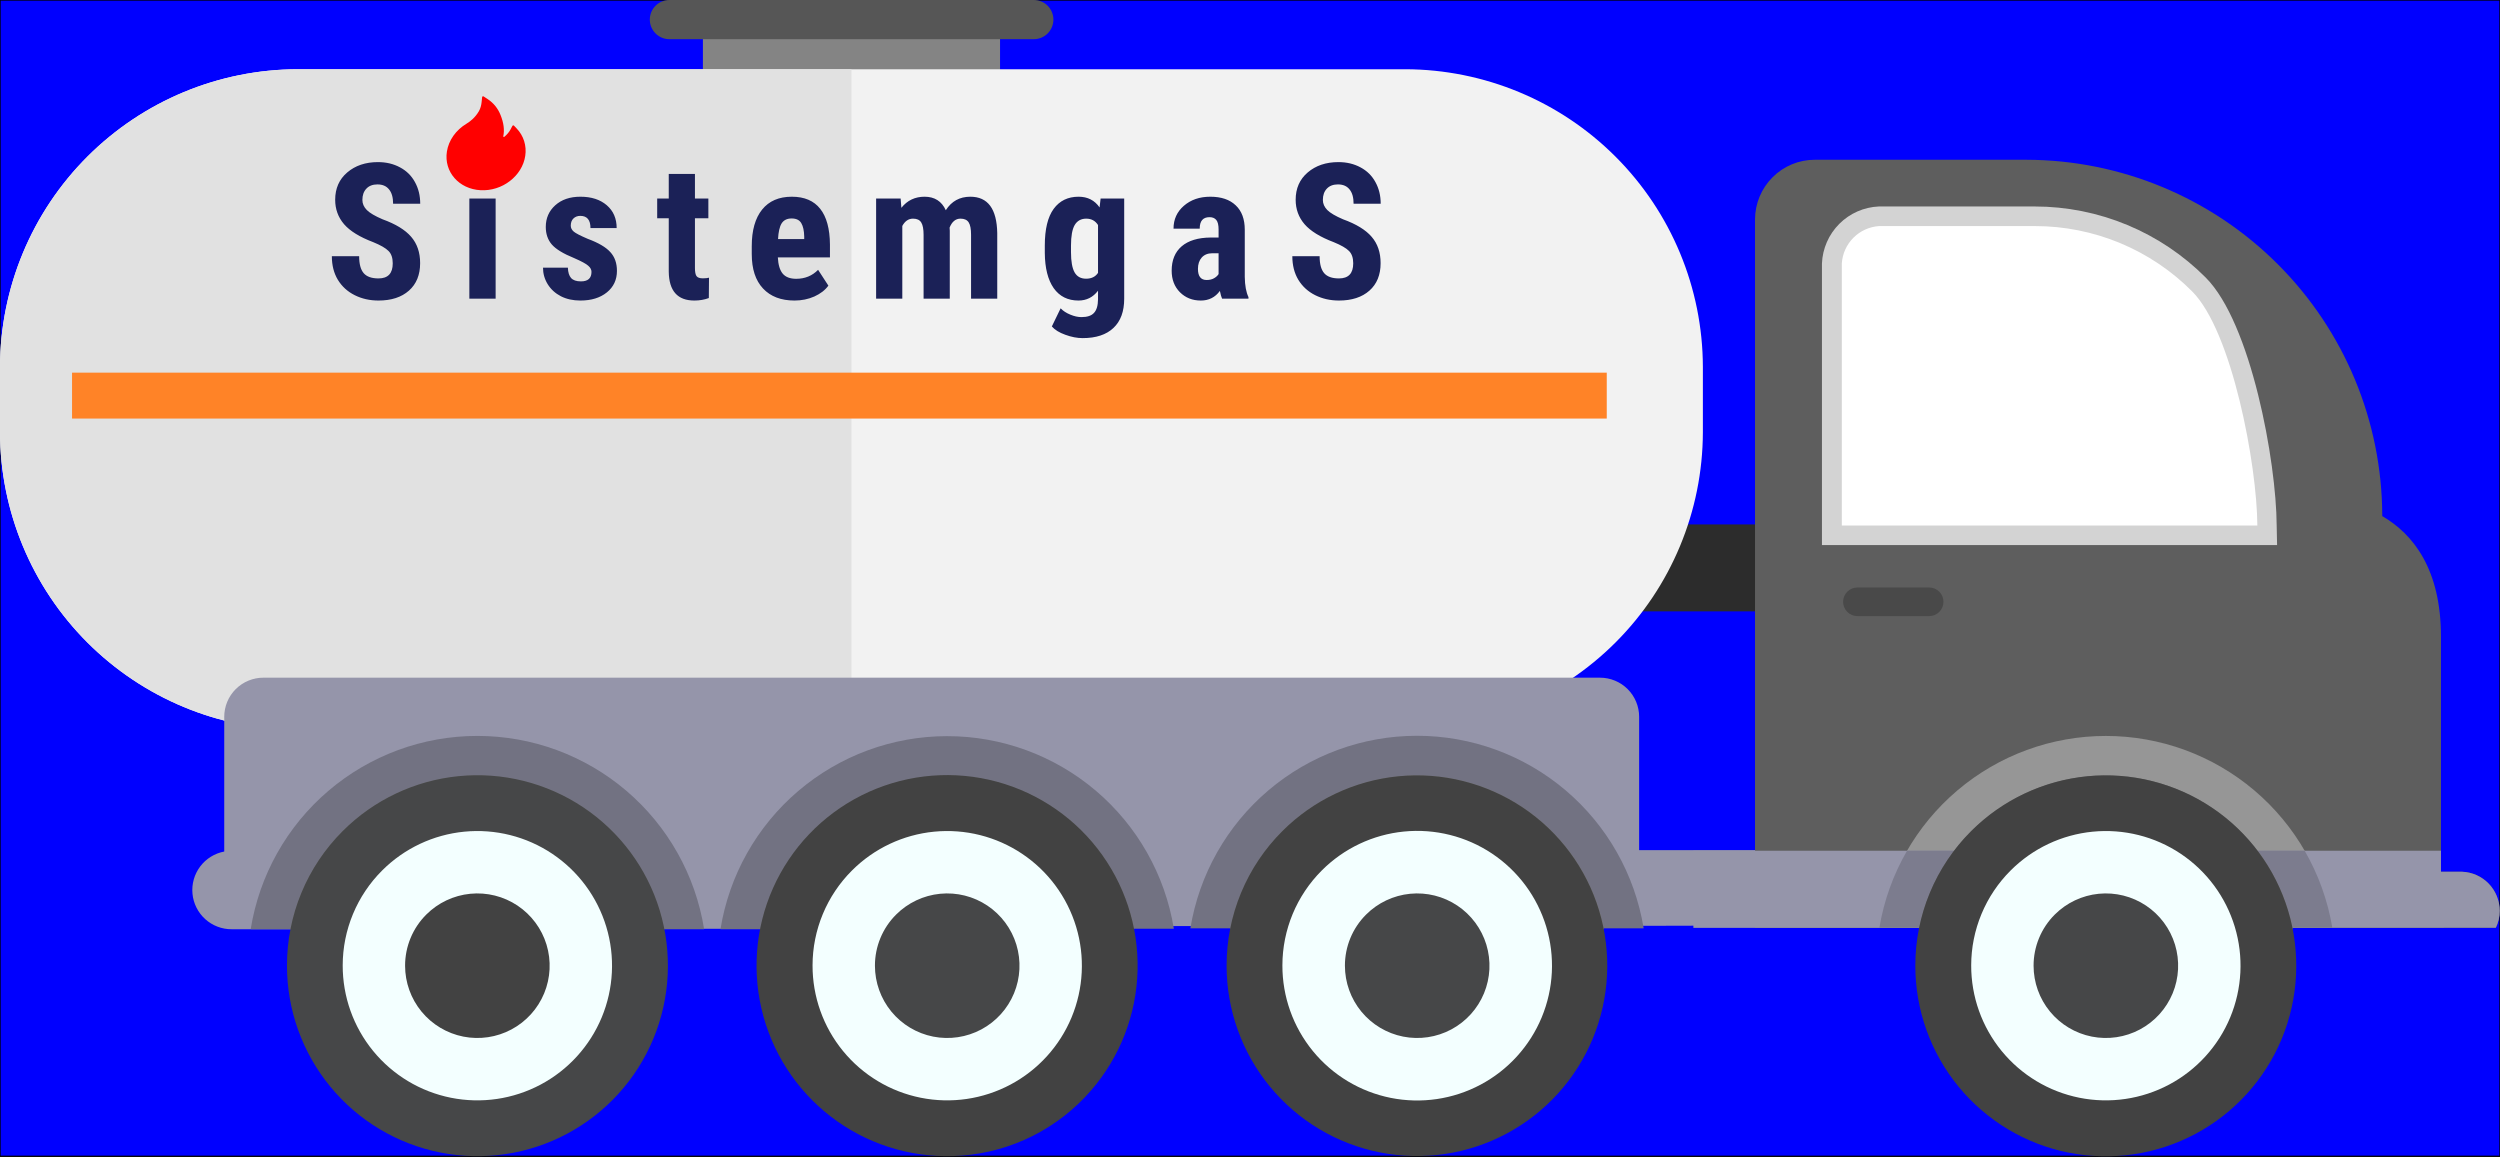
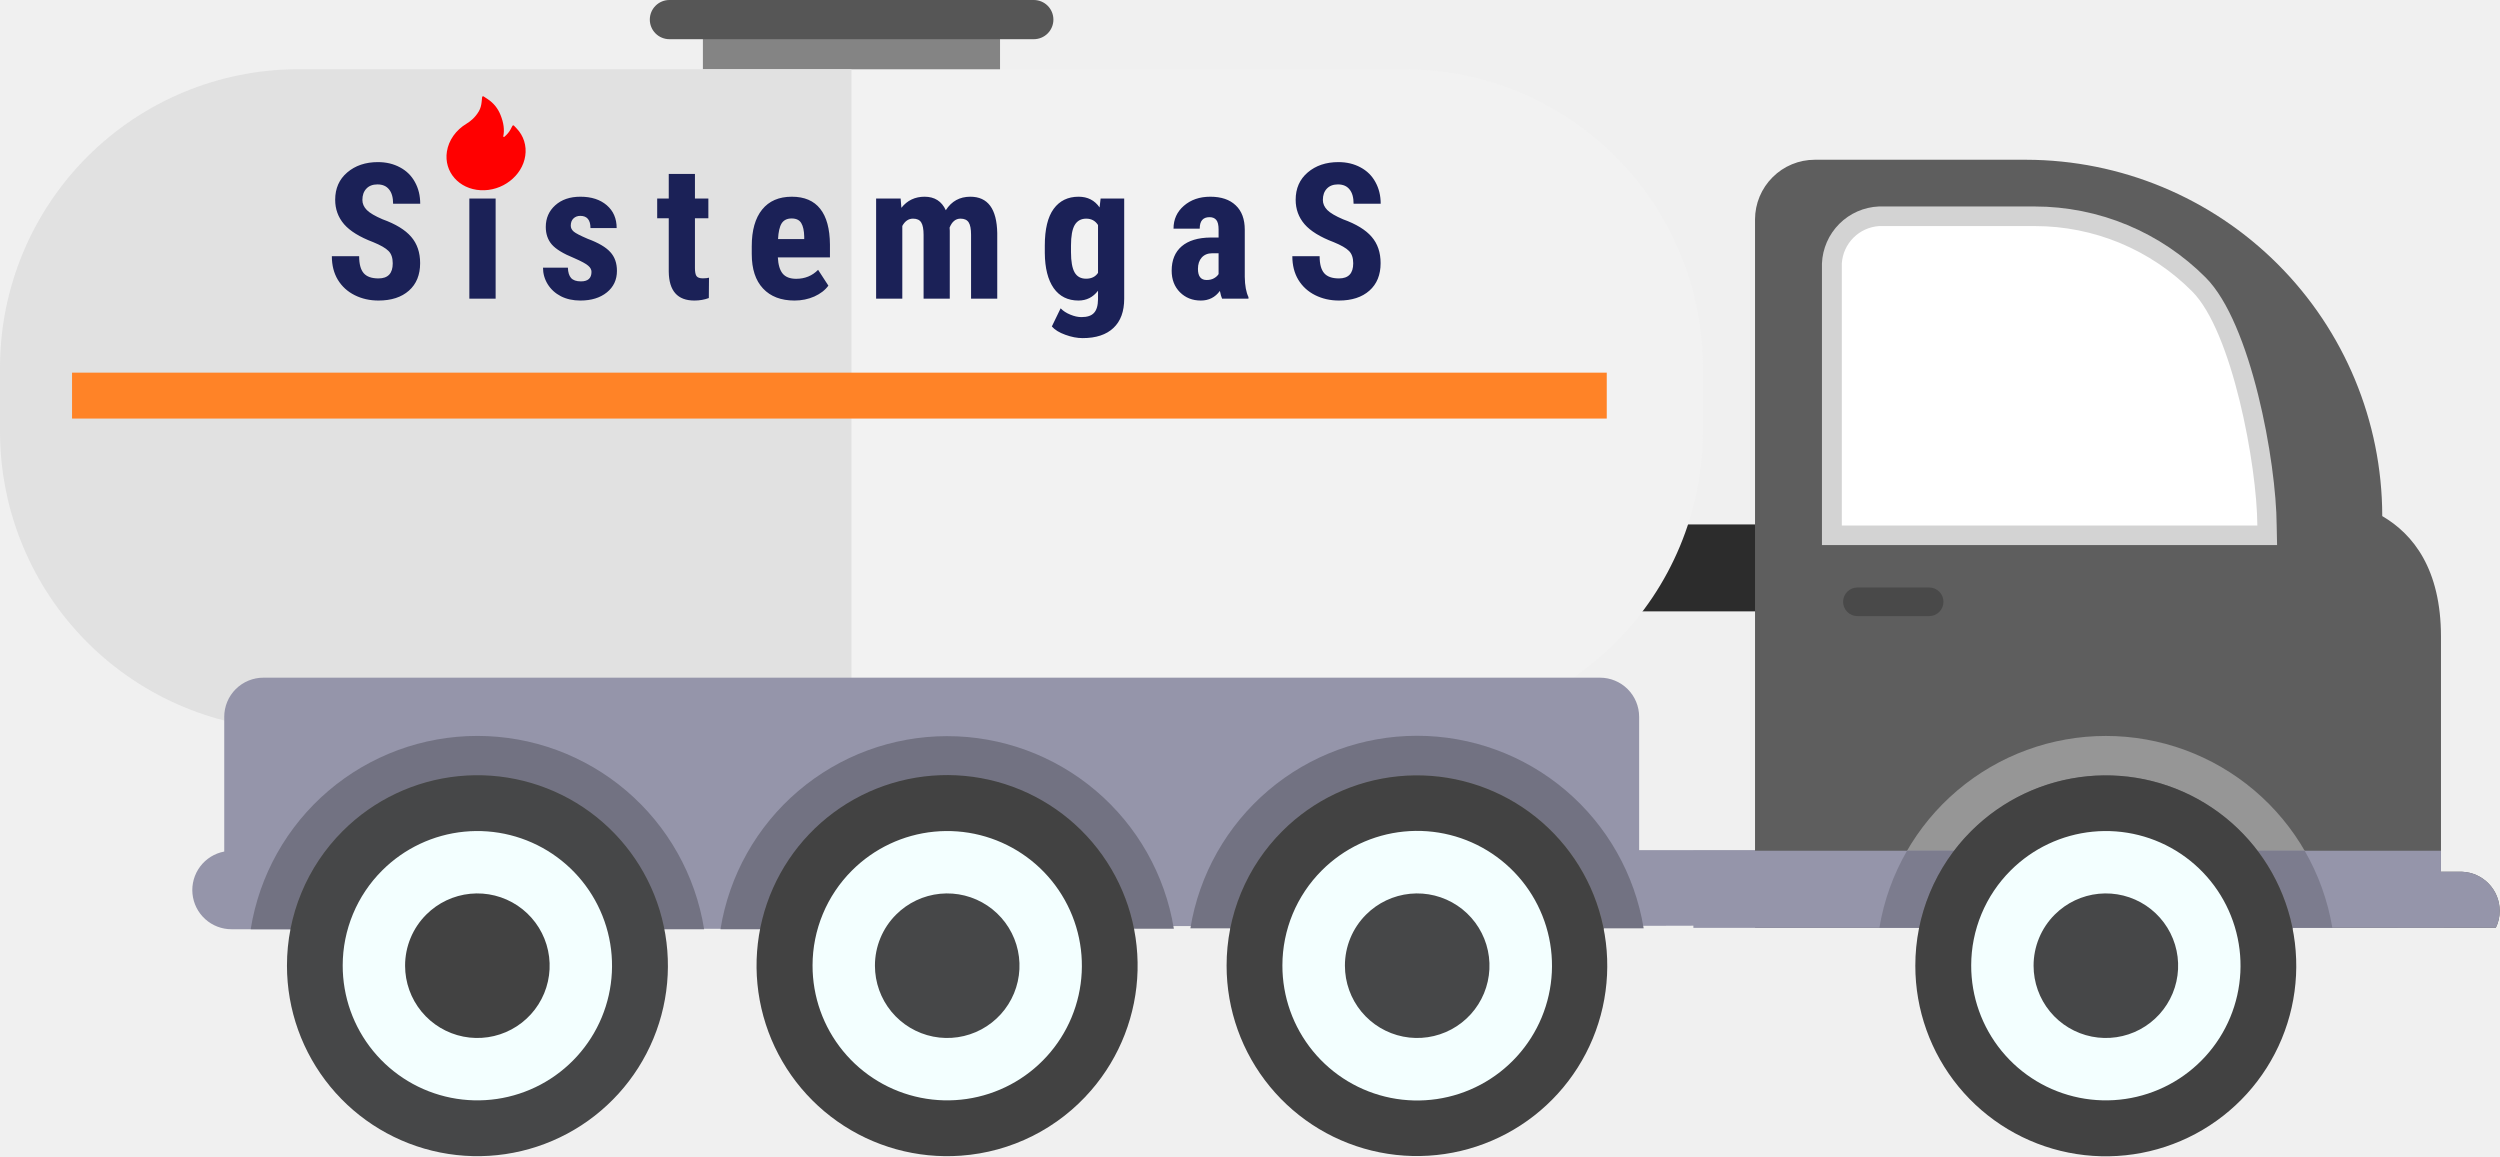
<svg xmlns="http://www.w3.org/2000/svg" width="5857" height="2709" viewBox="0 0 5857 2709" fill="none">
-   <rect width="5857" height="2709" style="fill:rgb(0,0,255);stroke-width:3;stroke:rgb(0,0,0)" />
  <path d="M4203.17 1228.64H3838.9V1432.3H4203.17V1228.64Z" fill="#2C2C2C" />
  <path d="M2342.9 45.912H1646.76V269.748H2342.9V45.912Z" fill="#848484" />
  <path d="M697.087 162.198H3292.42C3477.14 162.701 3654.16 236.306 3784.78 366.926C3915.4 497.546 3989 674.561 3989.5 859.285V1012.9C3989 1197.63 3915.4 1374.64 3784.78 1505.26C3654.16 1635.88 3477.14 1709.49 3292.42 1709.99H697.087C512.363 1709.49 335.348 1635.88 204.728 1505.26C74.108 1374.64 0.503 1197.63 0 1012.9V859.285C0.503 674.561 74.108 497.546 204.728 366.926C335.348 236.306 512.363 162.701 697.087 162.198V162.198Z" fill="#F2F2F2" />
  <path d="M697.087 162.198H1994.83V1709.99H697.087C512.362 1709.49 335.348 1635.88 204.728 1505.26C74.108 1374.64 0.503 1197.63 0 1012.9V859.285C0.503 674.561 74.108 497.546 204.728 366.926C335.348 236.306 512.362 162.701 697.087 162.198V162.198Z" fill="#E1E1E1" />
  <path fill-rule="evenodd" clip-rule="evenodd" d="M617.337 2177.04H542.672C519.771 2177.12 497.667 2168.64 480.698 2153.26C463.728 2137.88 453.119 2116.72 450.95 2093.92C448.782 2071.12 455.211 2048.33 468.977 2030.03C482.743 2011.73 502.851 1999.23 525.356 1994.99V1987.05V1679.33C525.356 1667.28 527.733 1655.35 532.349 1644.22C536.965 1633.08 543.731 1622.97 552.26 1614.46C560.789 1605.94 570.912 1599.2 582.052 1594.6C593.191 1590 605.128 1587.65 617.179 1587.67H3748.35C3760.4 1587.65 3772.34 1590 3783.48 1594.6C3794.62 1599.2 3804.74 1605.94 3813.27 1614.46C3821.8 1622.97 3828.56 1633.08 3833.18 1644.22C3837.8 1655.35 3840.17 1667.28 3840.17 1679.33V1991.65H4021.91H4205.55H4227.16L4224.3 1998.01C4223.35 2000.07 4222.39 2002.14 4221.6 2004.36C4220.65 2006.43 4219.69 2008.65 4218.9 2010.72L4213.66 2023.74V2028.83L4211.27 2035.18L4208.89 2041.69L4206.51 2048.37L4204.12 2055.36L4201.9 2062.35C4201.9 2064.57 4200.47 2066.79 4199.84 2069.02L4197.77 2075.69V2076.8L4196.18 2082.52V2083.63L4194.43 2089.83V2090.62L4192.85 2096.98V2098.09L4191.42 2104.13L4190.14 2110.01V2111.28L4188.71 2118.27L4187.44 2124.62V2126.05L4186.33 2131.77V2133.68L4185.22 2139.39V2140.82L4184.11 2147.02V2147.81L4183.15 2153.85V2155.12L4182.2 2161.79V2166.4V2168.15L3820.63 2169.1H3402.98L2467.76 2169.9V2171.17C1799.11 2177.52 1190.04 2177.04 617.337 2177.04Z" fill="#9595AA" />
  <path fill-rule="evenodd" clip-rule="evenodd" d="M3850.66 2174.82H3814.12H3402.98H2788.82C2809.45 2048.95 2874.12 1934.5 2971.3 1851.89C3068.48 1769.28 3191.85 1723.87 3319.4 1723.78C3446.95 1723.68 3570.39 1768.9 3667.69 1851.37C3765 1933.84 3829.84 2048.19 3850.66 2174.03V2174.82Z" fill="#727282" />
  <path fill-rule="evenodd" clip-rule="evenodd" d="M2750.06 2175.77H2467.76V2177.04H1687.91C1708.24 2050.95 1772.76 1936.21 1869.93 1853.32C1967.1 1770.44 2090.59 1724.82 2218.31 1724.63C2346.03 1724.44 2469.65 1769.69 2567.07 1852.28C2664.49 1934.87 2729.35 2049.43 2750.06 2175.46V2175.77Z" fill="#727282" />
  <path fill-rule="evenodd" clip-rule="evenodd" d="M617.338 2177.05H587.313C607.52 2050.72 672.091 1935.72 769.438 1852.71C866.785 1769.7 990.532 1724.1 1118.47 1724.1C1246.4 1724.1 1370.15 1769.7 1467.5 1852.71C1564.85 1935.72 1629.42 2050.72 1649.62 2177.05H617.338Z" fill="#727282" />
  <path fill-rule="evenodd" clip-rule="evenodd" d="M5847.24 2173.55C5853.25 2161.24 5856.35 2147.7 5856.29 2134C5856.31 2110.28 5847.13 2087.48 5830.69 2070.38C5814.25 2053.29 5791.82 2043.24 5768.12 2042.33H5718.72V1492.03C5718.72 1333.17 5653.74 1251.52 5581.14 1209.1V1207.83C5580.6 986.926 5492.6 775.226 5336.4 619.024C5180.2 462.821 4968.5 374.826 4747.59 374.28H4251.63C4233.27 374.265 4215.09 377.878 4198.13 384.912C4181.17 391.946 4165.77 402.261 4152.81 415.267C4139.81 428.203 4129.49 443.574 4122.43 460.501C4115.37 477.428 4111.71 495.58 4111.67 513.92V2173.71L5847.24 2173.55Z" fill="#5E5E5E" />
  <path fill-rule="evenodd" clip-rule="evenodd" d="M4403.02 2173.71H5464.22C5443.3 2048.1 5378.49 1933.98 5281.33 1851.66C5184.17 1769.35 5060.96 1724.17 4933.62 1724.17C4806.28 1724.17 4683.06 1769.35 4585.9 1851.66C4488.74 1933.98 4423.94 2048.1 4403.02 2173.71Z" fill="#969696" />
  <path fill-rule="evenodd" clip-rule="evenodd" d="M5334.75 1276.93H4268.47V617.02C4269.95 582.145 4284.46 549.097 4309.15 524.415C4333.83 499.733 4366.88 485.215 4401.75 483.734H4767.13C4841.53 483.78 4915.19 498.509 4983.89 527.079C5052.59 555.648 5114.97 597.495 5167.47 650.222C5273.9 756.5 5333 1081.85 5333.79 1230.86L5334.75 1276.93Z" fill="#D3D3D3" />
  <path fill-rule="evenodd" clip-rule="evenodd" d="M5847.24 2173.55C5853.25 2161.23 5856.35 2147.7 5856.29 2133.99C5856.31 2110.28 5847.13 2087.48 5830.69 2070.38C5814.25 2053.29 5791.82 2043.24 5768.12 2042.33H5718.72V1993.08H3967.26V2173.87L5847.24 2173.55Z" fill="#9595AA" />
  <path fill-rule="evenodd" clip-rule="evenodd" d="M5399.24 1992.93H4467.99C4435.59 2048.77 4413.57 2110.02 4403.02 2173.71H5464.22C5453.59 2110.04 5431.58 2048.8 5399.24 1992.93V1992.93Z" fill="#7C7C8E" />
  <path fill-rule="evenodd" clip-rule="evenodd" d="M5288.52 1231.18C5287.72 1089 5229.42 776.359 5135.69 682.631C5087.45 634.171 5030.12 595.712 4966.98 569.459C4903.84 543.207 4836.15 529.677 4767.77 529.646H4402.39C4379.7 531.139 4358.34 540.823 4342.26 556.897C4326.19 572.971 4316.5 594.338 4315.01 617.021V1231.18H5288.52Z" fill="white" />
  <path fill-rule="evenodd" clip-rule="evenodd" d="M1556.37 2177.36H680.406C700.232 2075.76 754.766 1984.21 834.668 1918.39C914.57 1852.58 1014.87 1816.59 1118.39 1816.59C1221.91 1816.59 1322.21 1852.58 1402.11 1918.39C1482.01 1984.21 1536.54 2075.76 1556.37 2177.36V2177.36Z" fill="#757575" />
  <path d="M802.888 1947.02C875.866 1873.98 971.91 1828.52 1074.65 1818.36C1177.4 1808.2 1280.48 1833.99 1366.35 1891.32C1452.21 1948.65 1515.54 2033.99 1545.54 2132.78C1575.54 2231.57 1570.35 2337.7 1530.87 2433.1C1491.38 2528.49 1420.04 2607.25 1329 2655.94C1237.96 2704.63 1132.85 2720.25 1031.59 2700.13C930.32 2680.01 839.165 2625.4 773.651 2545.6C708.138 2465.8 672.321 2365.76 672.304 2262.51C672.216 2203.92 683.707 2145.88 706.117 2091.74C728.527 2037.59 761.414 1988.41 802.888 1947.02Z" fill="#464748" />
  <path d="M895.346 2039.31C946.992 1987.69 1014.94 1955.58 1087.62 1948.46C1160.29 1941.34 1233.18 1959.65 1293.87 2000.26C1354.55 2040.87 1399.27 2101.28 1420.4 2171.18C1441.52 2241.08 1437.75 2316.14 1409.72 2383.57C1381.69 2450.99 1331.14 2506.61 1266.68 2540.93C1202.23 2575.25 1127.87 2586.16 1056.28 2571.78C984.686 2557.41 920.296 2518.64 874.089 2462.1C827.882 2405.56 802.718 2334.74 802.889 2261.72C802.933 2220.39 811.122 2179.48 826.986 2141.32C842.851 2103.16 866.08 2068.49 895.346 2039.31Z" fill="#F3FFFF" />
  <path d="M998.607 2142.73C1026.3 2115.02 1062.75 2097.77 1101.74 2093.92C1140.73 2090.06 1179.84 2099.85 1212.43 2121.6C1245.01 2143.36 1269.04 2175.74 1280.43 2213.23C1291.81 2250.71 1289.85 2290.99 1274.87 2327.19C1259.89 2363.39 1232.82 2393.28 1198.27 2411.76C1163.73 2430.24 1123.84 2436.18 1085.42 2428.55C1046.99 2420.92 1012.39 2400.2 987.525 2369.93C962.659 2339.65 949.058 2301.69 949.042 2262.51C949.006 2240.27 953.367 2218.23 961.873 2197.68C970.379 2177.12 982.863 2158.45 998.607 2142.73V2142.73Z" fill="#424242" />
  <path fill-rule="evenodd" clip-rule="evenodd" d="M5371.6 2177.36H4495.64C4515.46 2075.76 4570 1984.21 4649.9 1918.39C4729.8 1852.58 4830.1 1816.59 4933.62 1816.59C5037.14 1816.59 5137.44 1852.58 5217.34 1918.39C5297.24 1984.21 5351.78 2075.76 5371.6 2177.36V2177.36Z" fill="#757575" />
  <path d="M4618.12 1947.01C4691.17 1874.06 4787.25 1828.69 4890 1818.63C4992.75 1808.58 5095.8 1834.46 5181.61 1891.87C5267.41 1949.28 5330.66 2034.66 5360.57 2133.47C5390.48 2232.29 5385.2 2338.41 5345.64 2433.77C5306.07 2529.13 5234.67 2607.81 5143.59 2656.43C5052.51 2705.04 4947.4 2720.57 4846.16 2700.37C4744.91 2680.18 4653.8 2625.5 4588.35 2545.66C4522.9 2465.82 4487.16 2365.75 4487.22 2262.51C4487.17 2203.89 4498.71 2145.84 4521.18 2091.7C4543.64 2037.55 4576.59 1988.38 4618.12 1947.01Z" fill="#424242" />
  <path d="M4710.58 2039.31C4762.22 1987.69 4830.18 1955.58 4902.85 1948.46C4975.52 1941.34 5048.42 1959.65 5109.1 2000.26C5169.78 2040.87 5214.5 2101.28 5235.63 2171.18C5256.75 2241.08 5252.98 2316.14 5224.95 2383.57C5196.92 2450.99 5146.37 2506.61 5081.92 2540.93C5017.46 2575.25 4943.1 2586.16 4871.51 2571.78C4799.92 2557.41 4735.53 2518.64 4689.32 2462.1C4643.11 2405.56 4617.95 2334.74 4618.12 2261.72C4618.16 2220.39 4626.35 2179.48 4642.22 2141.32C4658.08 2103.16 4681.31 2068.49 4710.58 2039.31Z" fill="#F3FFFF" />
  <path d="M4813.84 2142.73C4841.53 2115.02 4877.98 2097.77 4916.97 2093.92C4955.96 2090.06 4995.07 2099.85 5027.66 2121.6C5060.24 2143.36 5084.27 2175.74 5095.66 2213.23C5107.04 2250.71 5105.08 2290.99 5090.1 2327.19C5075.12 2363.39 5048.05 2393.28 5013.5 2411.76C4978.96 2430.24 4939.07 2436.18 4900.65 2428.55C4862.22 2420.92 4827.62 2400.2 4802.76 2369.93C4777.89 2339.65 4764.29 2301.69 4764.27 2262.51C4764.24 2240.27 4768.6 2218.23 4777.1 2197.68C4785.61 2177.12 4798.09 2158.45 4813.84 2142.73V2142.73Z" fill="#464748" />
  <path fill-rule="evenodd" clip-rule="evenodd" d="M4351.39 1376.38H4519.78C4528.65 1376.42 4537.13 1379.97 4543.38 1386.26C4549.64 1392.54 4553.14 1401.04 4553.14 1409.9V1409.9C4553.14 1418.76 4549.64 1427.27 4543.38 1433.55C4537.13 1439.83 4528.65 1443.38 4519.78 1443.42H4351.39C4342.53 1443.38 4334.04 1439.83 4327.79 1433.55C4321.54 1427.27 4318.03 1418.76 4318.03 1409.9V1409.9C4318.03 1401.04 4321.54 1392.54 4327.79 1386.26C4334.04 1379.97 4342.53 1376.42 4351.39 1376.38V1376.38Z" fill="#494949" />
  <path d="M1568.29 0C1556.11 0 1544.43 4.837 1535.82 13.447C1527.21 22.057 1522.37 33.735 1522.37 45.911C1522.37 58.088 1527.21 69.766 1535.82 78.376C1544.43 86.986 1556.11 91.823 1568.29 91.823H2422.01C2434.19 91.823 2445.86 86.986 2454.47 78.376C2463.08 69.766 2467.92 58.088 2467.92 45.911C2467.92 33.735 2463.08 22.057 2454.47 13.447C2445.86 4.837 2434.19 0 2422.01 0H1568.29Z" fill="#565656" />
  <path fill-rule="evenodd" clip-rule="evenodd" d="M2657.13 2177.36H1781.16C1800.99 2075.76 1855.52 1984.21 1935.42 1918.39C2015.33 1852.58 2115.62 1816.59 2219.14 1816.59C2322.66 1816.59 2422.96 1852.58 2502.86 1918.39C2582.77 1984.21 2637.3 2075.76 2657.13 2177.36V2177.36Z" fill="#757575" />
  <path d="M2251.39 2707.49C2148.38 2715.02 2045.95 2686.6 1961.55 2627.07C1877.14 2567.54 1815.99 2480.59 1788.52 2381.02C1761.04 2281.46 1768.94 2175.45 1810.87 2081.06C1852.8 1986.67 1926.16 1909.74 2018.45 1863.37C2110.74 1817.01 2216.26 1804.08 2317.01 1826.8C2417.77 1849.52 2507.53 1906.47 2571 1987.95C2634.47 2069.43 2667.72 2170.4 2665.09 2273.65C2662.46 2376.9 2624.11 2476.04 2556.57 2554.18C2518.31 2598.58 2471.65 2634.98 2419.28 2661.29C2366.91 2687.6 2309.85 2703.3 2251.39 2707.49Z" fill="#424242" />
  <path d="M1996.1 2039.31C2047.75 1987.69 2115.7 1955.58 2188.37 1948.46C2261.05 1941.34 2333.94 1959.65 2394.62 2000.26C2455.31 2040.87 2500.02 2101.28 2521.15 2171.18C2542.28 2241.08 2538.5 2316.14 2510.47 2383.57C2482.44 2450.99 2431.89 2506.61 2367.44 2540.93C2302.99 2575.25 2228.63 2586.16 2157.03 2571.78C2085.44 2557.41 2021.05 2518.64 1974.84 2462.1C1928.64 2405.56 1903.47 2334.74 1903.64 2261.72C1903.69 2220.39 1911.88 2179.48 1927.74 2141.32C1943.61 2103.16 1966.83 2068.49 1996.1 2039.31V2039.31Z" fill="#F3FFFF" />
  <path d="M2099.36 2142.73C2127.06 2115.02 2163.5 2097.77 2202.49 2093.92C2241.48 2090.06 2280.6 2099.85 2313.18 2121.6C2345.76 2143.36 2369.8 2175.74 2381.18 2213.23C2392.57 2250.71 2390.6 2290.99 2375.62 2327.19C2360.64 2363.39 2333.57 2393.28 2299.03 2411.76C2264.48 2430.24 2224.6 2436.18 2186.17 2428.55C2147.74 2420.92 2113.15 2400.2 2088.28 2369.93C2063.41 2339.65 2049.81 2301.69 2049.8 2262.51C2049.75 2240.27 2054.11 2218.23 2062.62 2197.67C2071.12 2177.11 2083.61 2158.44 2099.36 2142.73V2142.73Z" fill="#464748" />
  <path fill-rule="evenodd" clip-rule="evenodd" d="M3757.88 2177.36H2881.92C2901.74 2075.76 2956.28 1984.21 3036.18 1918.39C3116.08 1852.58 3216.38 1816.59 3319.9 1816.59C3423.42 1816.59 3523.72 1852.58 3603.62 1918.39C3683.52 1984.21 3738.06 2075.76 3757.88 2177.36V2177.36Z" fill="#757575" />
  <path d="M3004.4 1947.01C3077.37 1874.1 3173.37 1828.74 3276.03 1818.67C3378.7 1808.6 3481.68 1834.43 3567.43 1891.76C3653.19 1949.1 3716.41 2034.39 3746.34 2133.12C3776.26 2231.84 3771.03 2337.88 3731.54 2433.18C3692.04 2528.48 3620.73 2607.14 3529.75 2655.76C3438.77 2704.38 3333.75 2719.95 3232.57 2699.82C3131.4 2679.69 3040.33 2625.11 2974.89 2545.37C2909.44 2465.63 2873.67 2365.67 2873.66 2262.51C2873.59 2203.9 2885.1 2145.86 2907.54 2091.72C2929.98 2037.57 2962.9 1988.4 3004.4 1947.01V1947.01Z" fill="#424242" />
  <path d="M3096.7 2039.31C3148.35 1987.57 3216.35 1955.35 3289.1 1948.15C3361.85 1940.94 3434.85 1959.21 3495.65 1999.82C3556.44 2040.43 3601.26 2100.87 3622.46 2170.84C3643.66 2240.8 3639.94 2315.96 3611.91 2383.48C3583.89 2451.01 3533.31 2506.72 3468.79 2541.11C3404.28 2575.51 3329.84 2586.45 3258.15 2572.09C3186.47 2557.72 3121.99 2518.93 3075.72 2462.33C3029.44 2405.73 3004.24 2334.83 3004.4 2261.72C3004.48 2178.28 3037.68 2098.29 3096.7 2039.31V2039.31Z" fill="#F3FFFF" />
  <path d="M3200.43 2142.73C3228.13 2115.02 3264.58 2097.77 3303.57 2093.92C3342.55 2090.06 3381.67 2099.85 3414.25 2121.6C3446.84 2143.36 3470.87 2175.74 3482.25 2213.23C3493.64 2250.71 3491.68 2290.99 3476.7 2327.19C3461.72 2363.39 3434.65 2393.28 3400.1 2411.76C3365.56 2430.24 3325.67 2436.18 3287.24 2428.55C3248.81 2420.92 3214.22 2400.2 3189.35 2369.93C3164.49 2339.65 3150.89 2301.69 3150.87 2262.51C3150.83 2240.27 3155.18 2218.23 3163.69 2197.67C3172.2 2177.11 3184.68 2158.44 3200.43 2142.73V2142.73Z" fill="#464748" />
  <path d="M3764.31 873.053H168.787V980.603H3764.31V873.053Z" fill="#FF8327" />
  <path d="M920.105 616.96C920.105 604.097 916.781 594.414 910.133 587.91C903.629 581.261 891.705 574.396 874.361 567.314C842.709 555.318 819.945 541.298 806.07 525.255C792.195 509.068 785.258 489.99 785.258 468.021C785.258 441.427 794.652 420.109 813.441 404.066C832.375 387.878 856.367 379.785 885.418 379.785C904.785 379.785 922.057 383.904 937.232 392.142C952.408 400.236 964.043 411.726 972.137 426.613C980.375 441.5 984.494 458.41 984.494 477.343H920.973C920.973 462.601 917.793 451.4 911.434 443.74C905.219 435.935 896.186 432.033 884.334 432.033C873.205 432.033 864.533 435.357 858.318 442.005C852.104 448.509 848.996 457.326 848.996 468.455C848.996 477.126 852.465 485.003 859.402 492.085C866.34 499.023 878.625 506.25 896.258 513.765C927.043 524.894 949.373 538.552 963.248 554.74C977.268 570.927 984.277 591.523 984.277 616.527C984.277 643.988 975.533 665.451 958.045 680.916C940.557 696.38 916.781 704.113 886.719 704.113C866.34 704.113 847.768 699.921 831.002 691.539C814.236 683.156 801.084 671.16 791.545 655.55C782.15 639.941 777.453 621.513 777.453 600.267H841.408C841.408 618.478 844.949 631.703 852.031 639.941C859.113 648.179 870.676 652.298 886.719 652.298C908.977 652.298 920.105 640.519 920.105 616.96ZM1161.17 699.777H1099.6V465.203H1161.17V699.777ZM1096.78 404.5C1096.78 394.96 1099.81 387.156 1105.88 381.085C1111.95 375.015 1120.05 371.98 1130.16 371.98C1140.28 371.98 1148.38 375.015 1154.45 381.085C1160.52 387.156 1163.55 394.96 1163.55 404.5C1163.55 413.894 1160.52 421.699 1154.45 427.914C1148.52 434.128 1140.43 437.236 1130.16 437.236C1119.9 437.236 1111.74 434.128 1105.67 427.914C1099.74 421.699 1096.78 413.894 1096.78 404.5ZM1385.75 636.906C1385.75 631.703 1383.22 626.933 1378.16 622.597C1373.25 618.117 1362.19 612.119 1344.99 604.603C1319.7 594.341 1302.28 583.718 1292.74 572.734C1283.35 561.75 1278.65 548.091 1278.65 531.759C1278.65 511.236 1286.02 494.326 1300.77 481.029C1315.65 467.587 1335.31 460.867 1359.73 460.867C1385.46 460.867 1406.06 467.515 1421.52 480.812C1436.99 494.109 1444.72 511.958 1444.72 534.361H1383.37C1383.37 515.283 1375.42 505.744 1359.52 505.744C1353.01 505.744 1347.67 507.767 1343.48 511.814C1339.28 515.861 1337.19 521.498 1337.19 528.724C1337.19 533.927 1339.5 538.552 1344.13 542.599C1348.75 546.501 1359.66 552.138 1376.86 559.509C1401.87 568.759 1419.5 579.093 1429.76 590.511C1440.17 601.785 1445.37 616.455 1445.37 634.521C1445.37 655.478 1437.49 672.316 1421.74 685.035C1405.98 697.753 1385.32 704.113 1359.73 704.113C1342.54 704.113 1327.36 700.789 1314.21 694.14C1301.06 687.347 1290.72 677.953 1283.21 665.957C1275.83 653.96 1272.15 641.025 1272.15 627.15H1330.47C1330.76 637.845 1333.21 645.867 1337.84 651.214C1342.61 656.562 1350.34 659.236 1361.04 659.236C1377.51 659.236 1385.75 651.792 1385.75 636.906ZM1628.11 407.535V465.203H1659.55V511.38H1628.11V627.8C1628.11 637.05 1629.34 643.41 1631.8 646.878C1634.4 650.347 1639.31 652.082 1646.54 652.082C1652.47 652.082 1657.31 651.576 1661.07 650.564L1660.63 698.259C1650.23 702.162 1638.95 704.113 1626.81 704.113C1587.21 704.113 1567.19 681.421 1566.76 636.039V511.38H1539.66V465.203H1566.76V407.535H1628.11ZM1861.37 704.113C1829.86 704.113 1805.29 694.718 1787.66 675.929C1770.02 657.14 1761.21 630.257 1761.21 595.281V576.636C1761.21 539.636 1769.3 511.091 1785.49 491.001C1801.68 470.912 1824.87 460.867 1855.08 460.867C1884.57 460.867 1906.75 470.333 1921.64 489.267C1936.52 508.056 1944.11 535.951 1944.4 572.951V603.085H1822.34C1823.21 620.429 1827.04 633.148 1833.83 641.242C1840.63 649.191 1851.11 653.166 1865.27 653.166C1885.79 653.166 1902.92 646.156 1916.65 632.136L1940.72 669.208C1933.2 679.615 1922.29 688.07 1907.98 694.574C1893.67 700.933 1878.13 704.113 1861.37 704.113ZM1822.78 560.16H1884.13V554.523C1883.84 540.503 1881.53 529.88 1877.19 522.654C1872.86 515.427 1865.34 511.814 1854.65 511.814C1843.95 511.814 1836.15 515.644 1831.23 523.304C1826.46 530.964 1823.65 543.25 1822.78 560.16ZM2110.02 465.203L2111.75 486.882C2125.48 469.539 2143.62 460.867 2166.17 460.867C2189.58 460.867 2206.13 471.417 2215.81 492.519C2229.26 471.417 2248.41 460.867 2273.26 460.867C2314.31 460.867 2335.34 489.267 2336.35 546.068V699.777H2275V549.97C2275 536.384 2273.12 526.701 2269.36 520.919C2265.6 515.138 2259.25 512.248 2250.28 512.248C2238.87 512.248 2230.34 519.257 2224.7 533.277L2225.14 540.648V699.777H2163.78V550.404C2163.78 536.962 2161.98 527.279 2158.36 521.353C2154.75 515.283 2148.32 512.248 2139.07 512.248C2128.52 512.248 2120.13 517.957 2113.92 529.375V699.777H2052.57V465.203H2110.02ZM2447.77 575.335C2447.77 536.89 2454.71 508.201 2468.58 489.267C2482.46 470.333 2501.9 460.867 2526.9 460.867C2548.15 460.867 2564.55 469.25 2576.11 486.015L2578.5 465.203H2633.78V699.777C2633.78 729.695 2625.4 752.531 2608.63 768.285C2591.87 784.183 2567.8 792.132 2536.44 792.132C2523.58 792.132 2510.06 789.531 2495.9 784.328C2481.73 779.269 2471.18 772.765 2464.25 764.816L2484.84 722.324C2490.62 728.394 2498.14 733.308 2507.39 737.066C2516.64 740.968 2525.38 742.919 2533.62 742.919C2547.35 742.919 2557.18 739.595 2563.1 732.947C2569.18 726.443 2572.28 715.892 2572.43 701.294V681.132C2560.72 696.453 2545.47 704.113 2526.68 704.113C2501.68 704.113 2482.31 694.429 2468.58 675.062C2455 655.55 2448.06 628.089 2447.77 592.679V575.335ZM2509.12 590.728C2509.12 612.408 2511.94 628.234 2517.58 638.207C2523.21 648.035 2532.18 652.949 2544.46 652.949C2557.03 652.949 2566.36 648.396 2572.43 639.291V527.207C2566.07 517.234 2556.89 512.248 2544.89 512.248C2532.75 512.248 2523.72 517.234 2517.79 527.207C2512.01 537.179 2509.12 553.222 2509.12 575.335V590.728ZM2863.13 699.777C2861.4 696.164 2859.67 690.093 2857.93 681.566C2846.95 696.597 2832.06 704.113 2813.27 704.113C2793.61 704.113 2777.28 697.609 2764.28 684.601C2751.41 671.593 2744.98 654.755 2744.98 634.087C2744.98 609.517 2752.78 590.511 2768.39 577.07C2784.15 563.628 2806.77 556.763 2836.25 556.474H2854.9V537.613C2854.9 527.062 2853.09 519.619 2849.48 515.283C2845.86 510.947 2840.59 508.779 2833.65 508.779C2818.33 508.779 2810.67 517.74 2810.67 535.662H2749.32C2749.32 513.982 2757.41 496.132 2773.6 482.113C2789.93 467.949 2810.53 460.867 2835.38 460.867C2861.11 460.867 2880.98 467.587 2895 481.029C2909.17 494.326 2916.25 513.404 2916.25 538.263V648.613C2916.54 668.847 2919.43 684.673 2924.92 696.091V699.777H2863.13ZM2826.93 655.984C2833.72 655.984 2839.5 654.611 2844.27 651.865C2849.04 649.119 2852.58 645.867 2854.9 642.109V593.33H2840.15C2829.75 593.33 2821.51 596.654 2815.44 603.302C2809.51 609.951 2806.55 618.839 2806.55 629.968C2806.55 647.312 2813.34 655.984 2826.93 655.984ZM3170.32 616.96C3170.32 604.097 3166.99 594.414 3160.35 587.91C3153.84 581.261 3141.92 574.396 3124.57 567.314C3092.92 555.318 3070.16 541.298 3056.28 525.255C3042.41 509.068 3035.47 489.99 3035.47 468.021C3035.47 441.427 3044.87 420.109 3063.65 404.066C3082.59 387.878 3106.58 379.785 3135.63 379.785C3155 379.785 3172.27 383.904 3187.45 392.142C3202.62 400.236 3214.26 411.726 3222.35 426.613C3230.59 441.5 3234.71 458.41 3234.71 477.343H3171.19C3171.19 462.601 3168.01 451.4 3161.65 443.74C3155.43 435.935 3146.4 432.033 3134.55 432.033C3123.42 432.033 3114.75 435.357 3108.53 442.005C3102.32 448.509 3099.21 457.326 3099.21 468.455C3099.21 477.126 3102.68 485.003 3109.62 492.085C3116.55 499.023 3128.84 506.25 3146.47 513.765C3177.26 524.894 3199.59 538.552 3213.46 554.74C3227.48 570.927 3234.49 591.523 3234.49 616.527C3234.49 643.988 3225.75 665.451 3208.26 680.916C3190.77 696.38 3166.99 704.113 3136.93 704.113C3116.55 704.113 3097.98 699.921 3081.21 691.539C3064.45 683.156 3051.3 671.16 3041.76 655.55C3032.36 639.941 3027.67 621.513 3027.67 600.267H3091.62C3091.62 618.478 3095.16 631.703 3102.24 639.941C3109.33 648.179 3120.89 652.298 3136.93 652.298C3159.19 652.298 3170.32 640.519 3170.32 616.96Z" fill="#1B2157" />
  <path d="M1227.96 330.551C1224.52 319.599 1218.62 309.614 1210.63 301.223L1204.03 294.284C1203.81 294.054 1203.52 293.885 1203.2 293.789C1202.88 293.694 1202.52 293.676 1202.18 293.737C1201.83 293.799 1201.5 293.937 1201.21 294.141C1200.92 294.344 1200.69 294.606 1200.52 294.904L1195.75 303.831C1192.76 309.432 1187.99 315.057 1181.62 320.497C1181.2 320.843 1180.76 320.918 1180.47 320.927C1180.18 320.936 1179.75 320.862 1179.41 320.499C1179.09 320.186 1178.97 319.736 1179.06 319.298C1182.27 304.644 1180.1 287.799 1172.57 269.182C1166.35 253.716 1156.32 241.367 1142.81 232.398L1132.94 225.872C1131.65 225.013 1129.7 225.94 1129.54 227.483L1128.33 239.241C1127.5 247.276 1125.44 254.306 1122.19 260.065C1118.23 267.114 1113.09 273.582 1106.91 279.303C1102.61 283.279 1097.88 286.829 1092.81 289.887C1080.61 297.203 1070.13 306.861 1062.15 318.135C1054.16 329.512 1048.97 342.235 1046.97 355.313C1045.22 366.844 1045.94 378.141 1049.14 388.934C1052.23 399.325 1057.51 408.892 1064.7 417.105C1071.96 425.386 1080.83 432.08 1091.1 436.954C1101.74 442.02 1113.39 444.925 1125.78 445.604C1138.16 446.283 1150.5 444.693 1162.48 440.892C1174.03 437.239 1184.88 431.584 1194.44 424.242C1204.07 416.887 1212.09 408.114 1218.24 398.228C1224.63 387.99 1228.81 376.82 1230.52 365.4C1232.33 353.478 1231.49 341.755 1227.96 330.551Z" fill="#FF0000" />
</svg>
